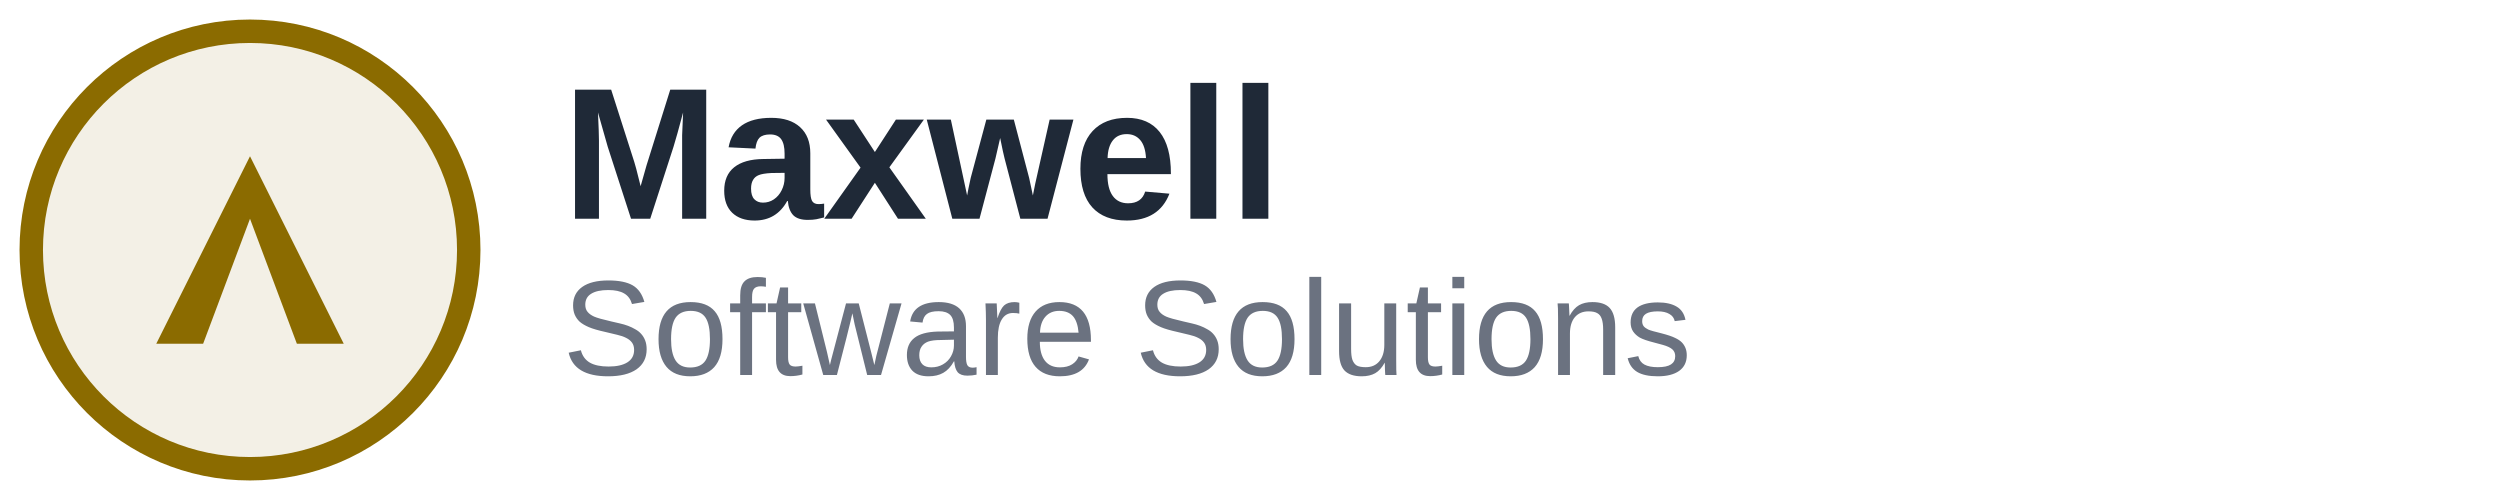
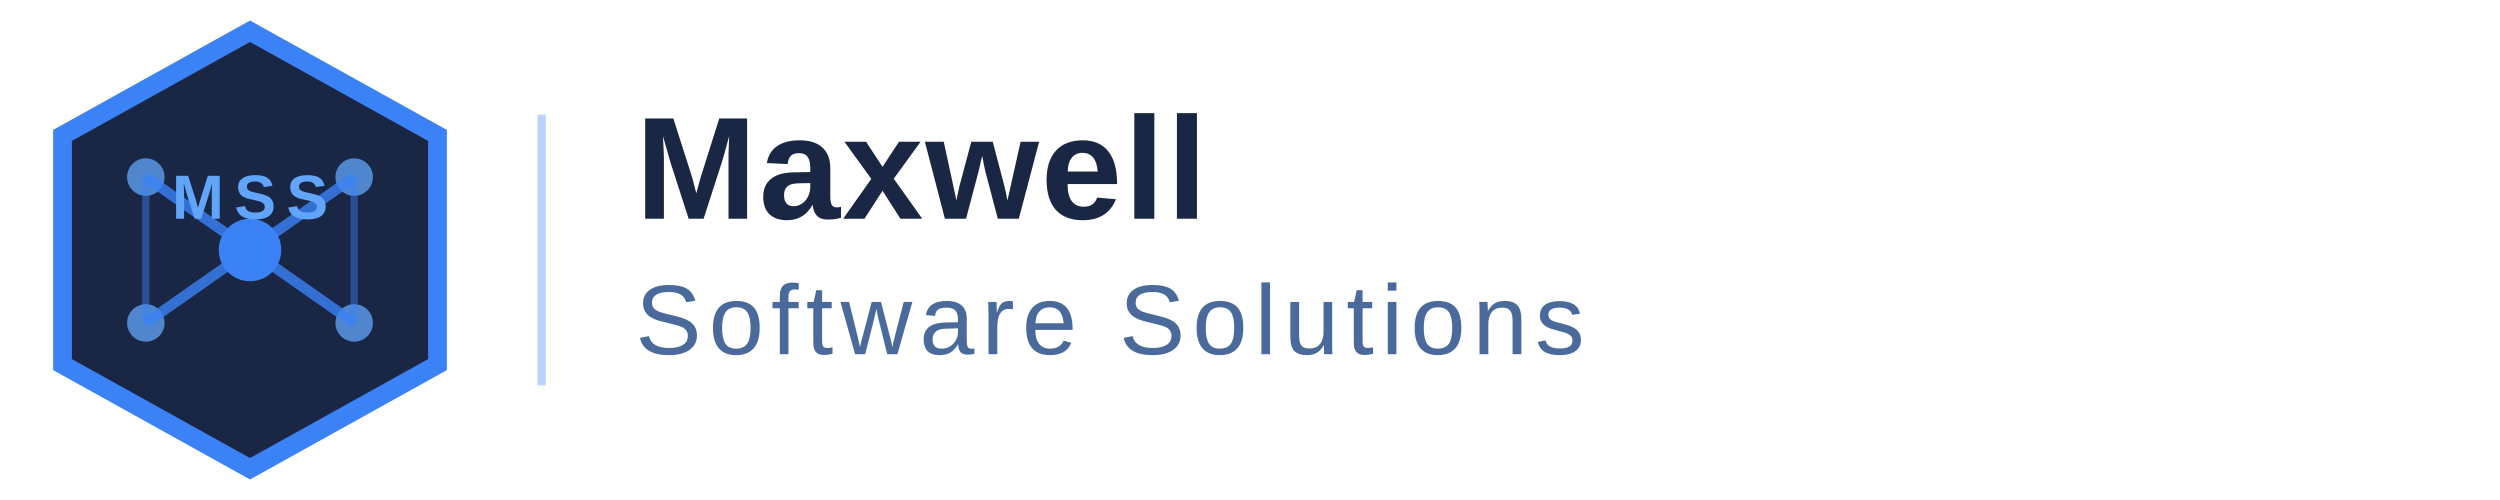
- <svg xmlns="http://www.w3.org/2000/svg" width="240" height="48" viewBox="0 0 240 48" fill="none">
-   <circle cx="24" cy="24" r="21" fill="#8B6B00" fill-opacity="0.1" stroke="#8B6B00" stroke-width="2.25" />
-   <path d="M 15 33 L 24 15 L 33 33 L 28.5 33 L 24 21 L 19.5 33 Z" fill="#8B6B00" />
-   <text x="54" y="21" font-family="Arial, sans-serif" font-size="18" font-weight="600" fill="#1F2937">Maxwell</text>
-   <text x="54" y="36" font-family="Arial, sans-serif" font-size="13" font-weight="400" fill="#6B7280">Software Solutions</text>
+ <svg xmlns="http://www.w3.org/2000/svg" width="240" height="48" viewBox="0 0 240 48" fill="none" role="img" aria-label="Maxwell Software Solutions">
+   <polygon points="24,3 42,13 42,35 24,45 6,35 6,13" fill="#1a2744" stroke="#3b82f6" stroke-width="1.8" />
+   <circle cx="24" cy="24" r="3" fill="#3b82f6" />
+   <circle cx="14" cy="17" r="1.8" fill="#60a5fa" fill-opacity="0.75" />
+   <circle cx="34" cy="17" r="1.8" fill="#60a5fa" fill-opacity="0.75" />
+   <circle cx="14" cy="31" r="1.8" fill="#60a5fa" fill-opacity="0.75" />
+   <circle cx="34" cy="31" r="1.8" fill="#60a5fa" fill-opacity="0.75" />
+   <line x1="14" y1="17" x2="24" y2="24" stroke="#3b82f6" stroke-width="1" stroke-opacity="0.8" />
+   <line x1="34" y1="17" x2="24" y2="24" stroke="#3b82f6" stroke-width="1" stroke-opacity="0.8" />
+   <line x1="14" y1="31" x2="24" y2="24" stroke="#3b82f6" stroke-width="1" stroke-opacity="0.8" />
+   <line x1="34" y1="31" x2="24" y2="24" stroke="#3b82f6" stroke-width="1" stroke-opacity="0.8" />
+   <line x1="14" y1="17" x2="14" y2="31" stroke="#3b82f6" stroke-width="0.7" stroke-opacity="0.45" />
+   <line x1="34" y1="17" x2="34" y2="31" stroke="#3b82f6" stroke-width="0.7" stroke-opacity="0.45" />
+   <text x="24" y="21" font-family="'Arial', sans-serif" font-size="6" font-weight="700" fill="#60a5fa" text-anchor="middle" letter-spacing="1">MSS</text>
+   <line x1="52" y1="11" x2="52" y2="37" stroke="#3b82f6" stroke-width="0.8" stroke-opacity="0.35" />
+   <text x="61" y="21" font-family="'Arial', 'Helvetica Neue', sans-serif" font-size="14" font-weight="700" fill="#1a2744" letter-spacing="0.2">Maxwell</text>
+   <text x="61" y="34" font-family="'Arial', 'Helvetica Neue', sans-serif" font-size="9.5" font-weight="400" fill="#4b6a9c" letter-spacing="0.7">Software Solutions</text>
</svg>
